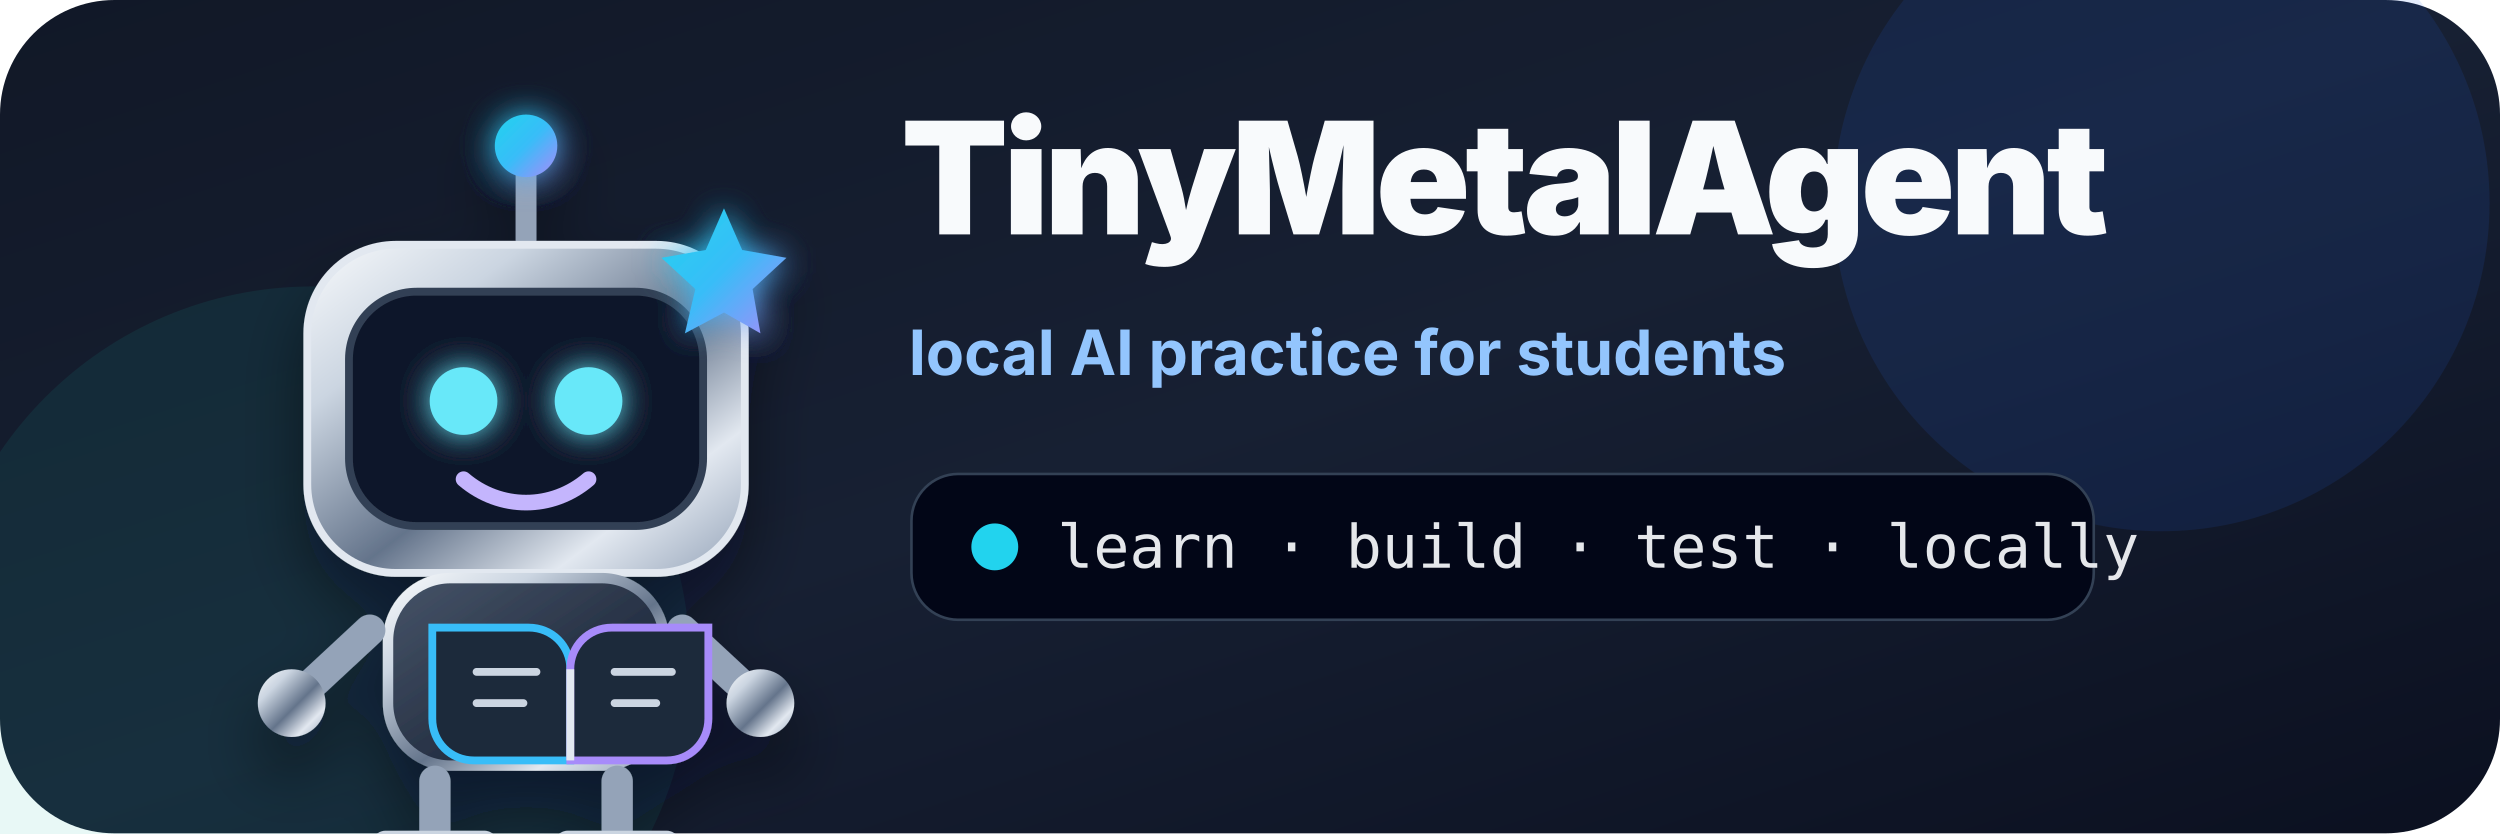
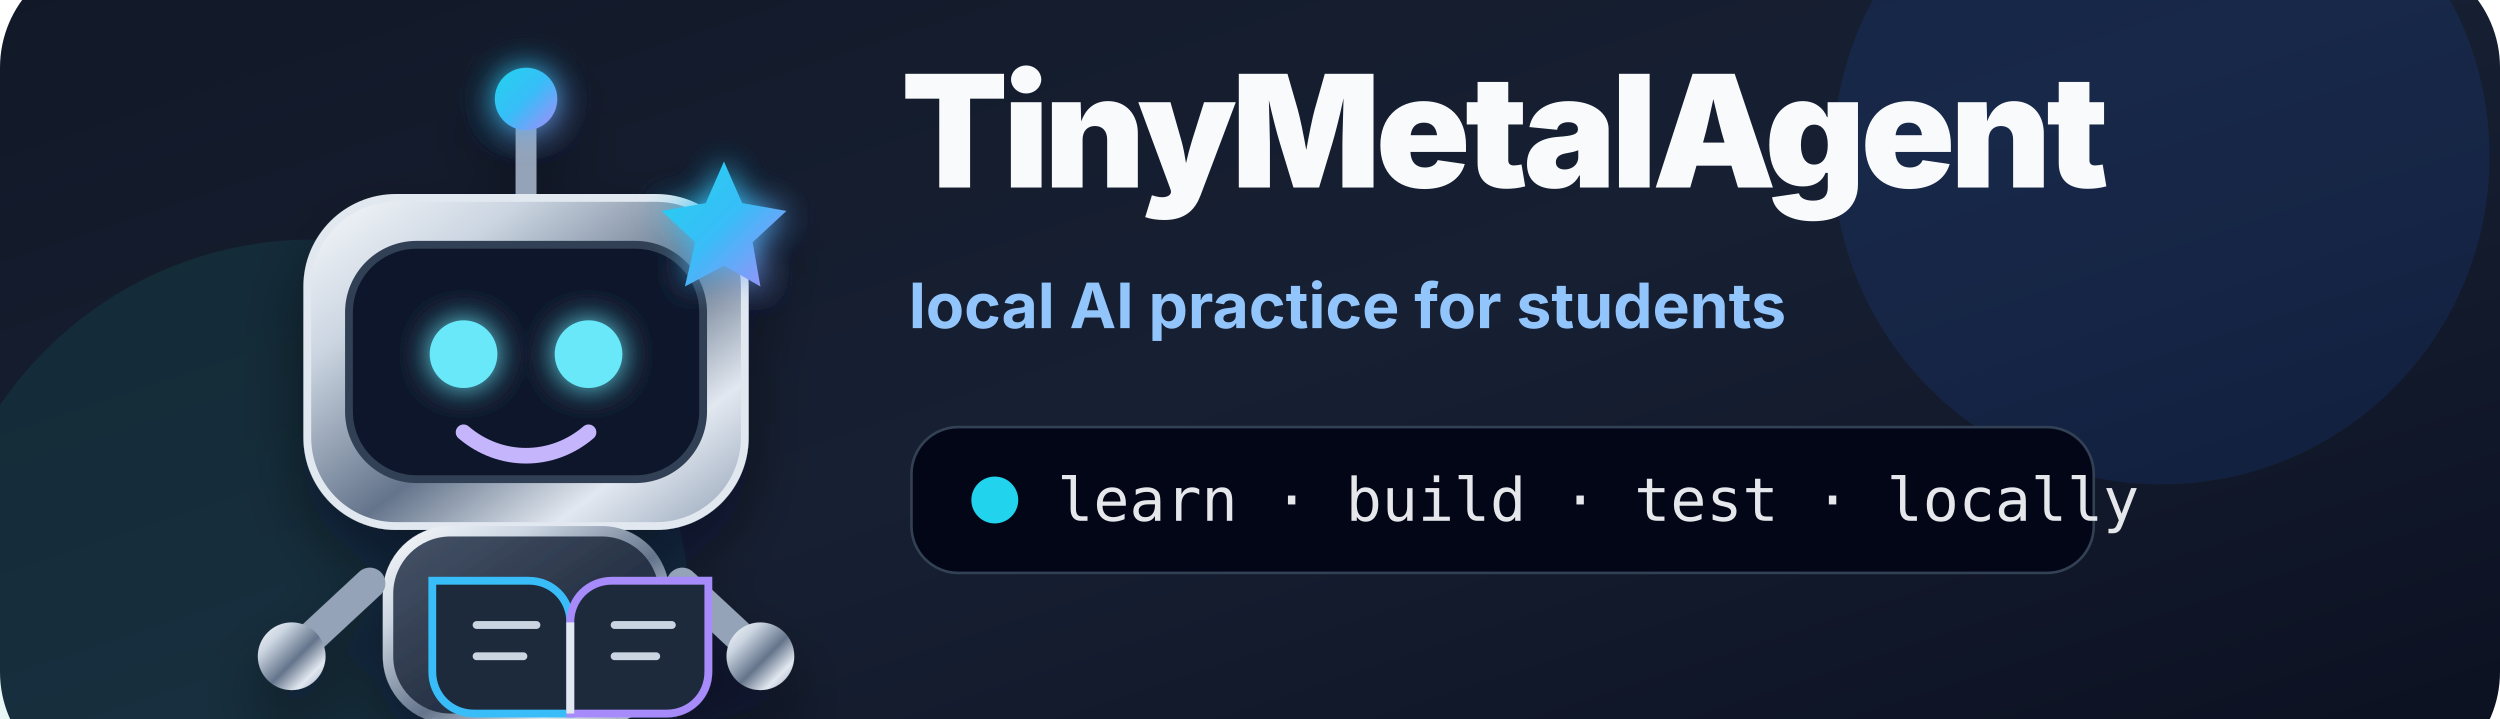
- <svg xmlns="http://www.w3.org/2000/svg" viewBox="0 0 960 320" role="img" aria-labelledby="title desc">
+ <svg xmlns="http://www.w3.org/2000/svg" viewBox="0 18 960 276" role="img" aria-labelledby="title desc">
  <defs>
    <linearGradient id="background" x1="0" y1="0" x2="1" y2="1">
      <stop offset="0" stop-color="#111827" />
      <stop offset="0.5" stop-color="#172033" />
      <stop offset="1" stop-color="#0b1020" />
    </linearGradient>
    <linearGradient id="metal" x1="0" y1="0" x2="1" y2="1">
      <stop offset="0" stop-color="#f8fafc" />
      <stop offset="0.25" stop-color="#cbd5e1" />
      <stop offset="0.55" stop-color="#64748b" />
      <stop offset="0.78" stop-color="#e2e8f0" />
      <stop offset="1" stop-color="#94a3b8" />
    </linearGradient>
    <linearGradient id="darkMetal" x1="0" y1="0" x2="1" y2="1">
      <stop offset="0" stop-color="#475569" />
      <stop offset="1" stop-color="#0f172a" />
    </linearGradient>
    <linearGradient id="accent" x1="0" y1="0" x2="1" y2="1">
      <stop offset="0" stop-color="#22d3ee" />
      <stop offset="0.5" stop-color="#38bdf8" />
      <stop offset="1" stop-color="#a78bfa" />
    </linearGradient>
    <filter id="glow" x="-60%" y="-60%" width="220%" height="220%">
      <feGaussianBlur stdDeviation="6" result="blur" />
      <feMerge>
        <feMergeNode in="blur" />
        <feMergeNode in="SourceGraphic" />
      </feMerge>
    </filter>
    <filter id="shadow" x="-30%" y="-30%" width="160%" height="160%">
      <feDropShadow dx="0" dy="14" stdDeviation="12" flood-color="#020617" flood-opacity="0.45" />
    </filter>
  </defs>
  <rect width="960" height="320" rx="44" fill="url(#background)" />
  <circle cx="120" cy="255" r="145" fill="#14b8a6" opacity="0.10" />
  <circle cx="830" cy="78" r="126" fill="#2563eb" opacity="0.12" />
  <g transform="translate(76 38)" filter="url(#shadow)">
    <path d="M126 26v32" stroke="#94a3b8" stroke-width="8" stroke-linecap="round" />
    <circle cx="126" cy="18" r="12" fill="url(#accent)" filter="url(#glow)" />
    <rect x="42" y="56" width="168" height="126" rx="34" fill="url(#metal)" stroke="#e2e8f0" stroke-width="3" />
    <rect x="58" y="74" width="136" height="90" rx="26" fill="#0f172a" stroke="#334155" stroke-width="3" />
    <circle cx="102" cy="116" r="13" fill="#67e8f9" filter="url(#glow)" />
    <circle cx="150" cy="116" r="13" fill="#67e8f9" filter="url(#glow)" />
    <path d="M102 146c14 12 34 12 48 0" fill="none" stroke="#c4b5fd" stroke-width="6" stroke-linecap="round" />
    <rect x="73" y="184" width="106" height="72" rx="24" fill="url(#darkMetal)" stroke="url(#metal)" stroke-width="4" />
    <path d="M66 204l-28 26" stroke="#94a3b8" stroke-width="12" stroke-linecap="round" />
    <path d="M186 204l28 26" stroke="#94a3b8" stroke-width="12" stroke-linecap="round" />
    <circle cx="36" cy="232" r="13" fill="url(#metal)" />
    <circle cx="216" cy="232" r="13" fill="url(#metal)" />
    <path d="M91 262v20" stroke="#94a3b8" stroke-width="12" stroke-linecap="round" />
    <path d="M161 262v20" stroke="#94a3b8" stroke-width="12" stroke-linecap="round" />
    <path d="M72 286h38" stroke="#cbd5e1" stroke-width="10" stroke-linecap="round" />
    <path d="M142 286h38" stroke="#cbd5e1" stroke-width="10" stroke-linecap="round" />
    <g transform="translate(90 203)">
      <path d="M0 0h37c9 0 16 7 16 16v35H16C7 51 0 44 0 35z" fill="#1e293b" stroke="#38bdf8" stroke-width="3" />
      <path d="M53 16c0-9 7-16 16-16h37v35c0 9-7 16-16 16H53z" fill="#1e293b" stroke="#a78bfa" stroke-width="3" />
      <path d="M53 16v35" stroke="#e2e8f0" stroke-width="3" />
      <path d="M17 17h23M17 29h18M70 17h22M70 29h16" stroke="#cbd5e1" stroke-width="3" stroke-linecap="round" />
    </g>
    <path d="M202 42l7 16 17 3-13 12 3 17-14-8-15 8 4-17-13-12 17-3z" fill="url(#accent)" filter="url(#glow)" />
  </g>
  <g transform="translate(346 90)">
    <text x="0" y="0" fill="#f8fafc" font-family="Inter, ui-sans-serif, system-ui, -apple-system, BlinkMacSystemFont, Segoe UI, sans-serif" font-size="60" font-weight="850" letter-spacing="-2">
      TinyMetalAgent
    </text>
    <text x="3" y="54" fill="#93c5fd" font-family="Inter, ui-sans-serif, system-ui, -apple-system, BlinkMacSystemFont, Segoe UI, sans-serif" font-size="24" font-weight="650">
      local AI practice for students
    </text>
    <g transform="translate(4 92)">
      <rect x="0" y="0" width="454" height="56" rx="18" fill="#020617" stroke="#334155" />
      <circle cx="32" cy="28" r="9" fill="#22d3ee" />
      <text x="56" y="36" fill="#e5e7eb" font-family="SFMono-Regular, Menlo, Consolas, monospace" font-size="23">learn · build · test · locally</text>
    </g>
  </g>
</svg>
